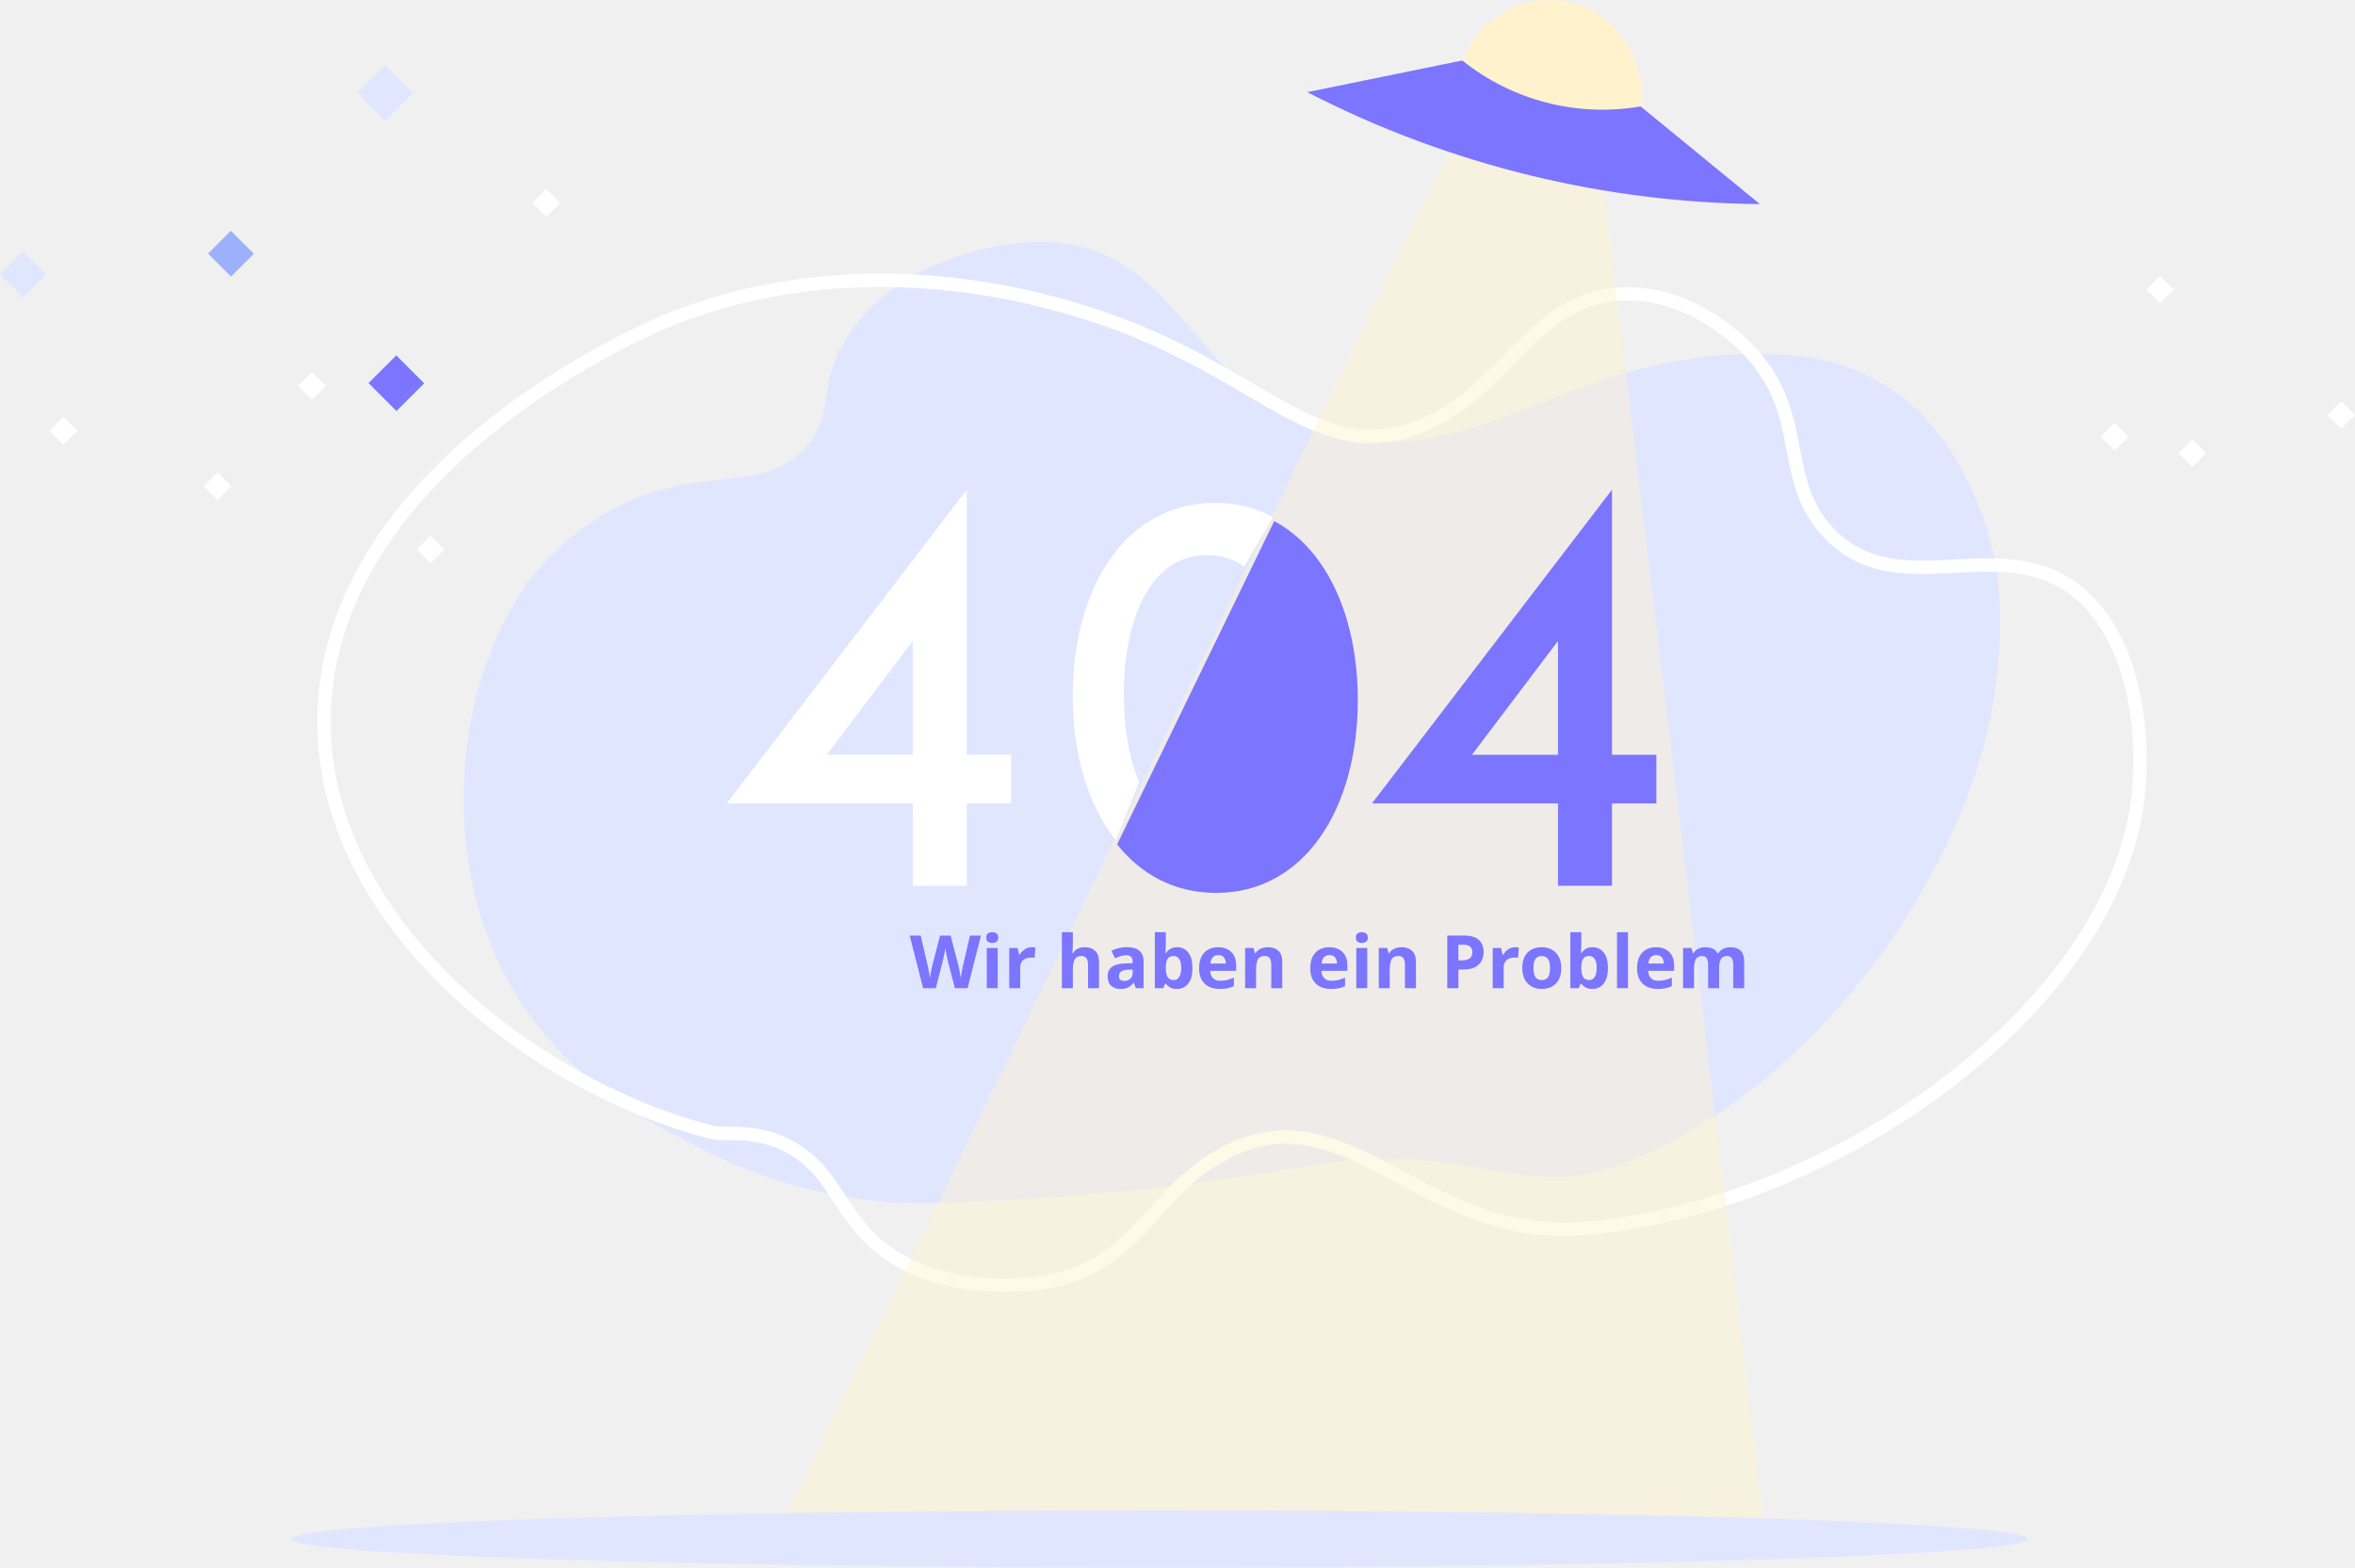
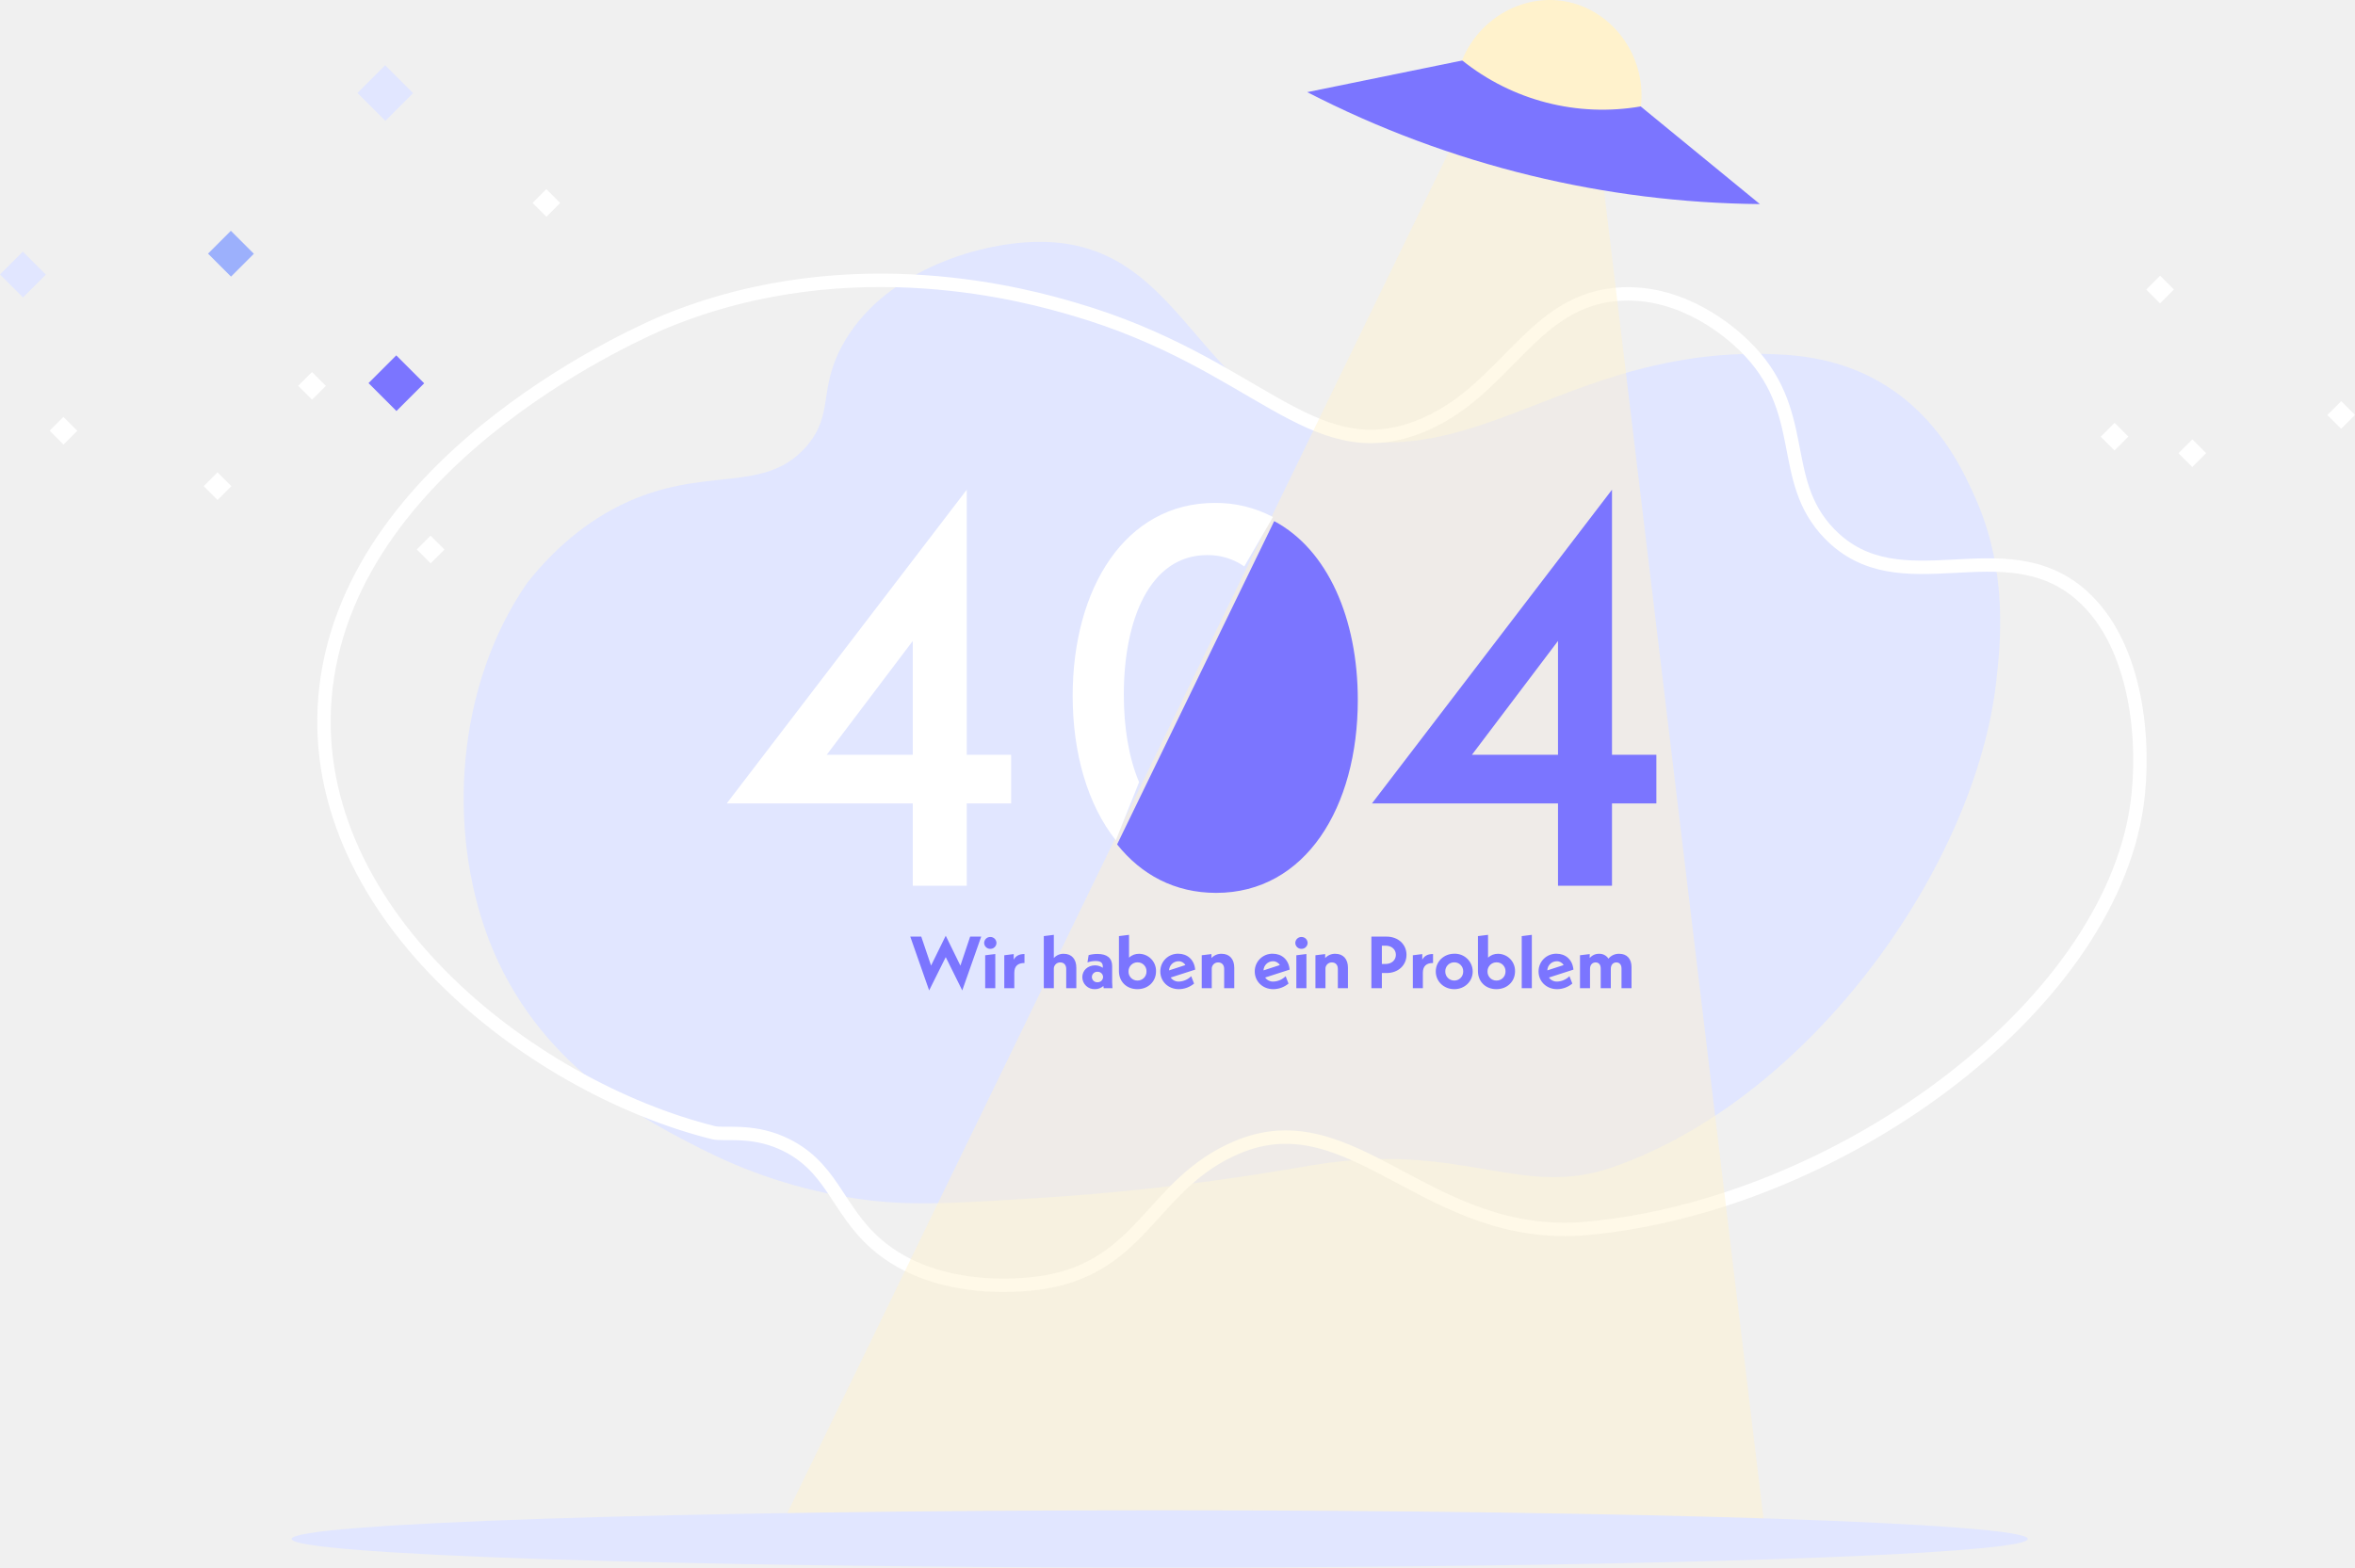
<svg xmlns="http://www.w3.org/2000/svg" width="1405.343" height="935.707" viewBox="0 0 1405.343 935.707">
  <g id="Gruppe_3029" data-name="Gruppe 3029" transform="translate(-234.957 -197.275)">
    <g id="Gruppe_2062" data-name="Gruppe 2062" transform="translate(116.293 96.75)">
      <path id="Pfad_4411" data-name="Pfad 4411" d="M1805.908,704.544c29.067,20.645,41.794,49.969,47.461,62.474,20.167,44.509,15.339,88.137,12.923,109.969-12.158,109.856-110.019,248.963-228.958,290.417-55.352,19.292-89.588-15.995-179.321-1.175-12.193,2.014-44.326,7.894-90.179,13.123-31.528,3.6-55.729,5.307-67.325,6.054-53.208,3.423-79.811,5.135-108.358,1.568a301.374,301.374,0,0,1-95.81-29.087c-36.205-18.181-100.8-50.615-129.793-126.694-24.953-65.465-19.358-151.284,22.923-212.451,11.422-14.469,29.645-33.652,55.99-46.6,49.5-24.324,85.2-5.762,110.663-34.957,16.726-19.178,6.891-33.577,21.514-60.38,23.489-43.054,78.972-61.091,115.88-61.746,90.2-1.6,93.281,100.192,185.6,117.451,82.5,15.423,138.458-54.943,254.565-50.405C1751.712,682.813,1779.292,685.641,1805.908,704.544Z" transform="translate(-556.309 -370.151)" fill="#e1e6ff" />
      <path id="Pfad_4412" data-name="Pfad 4412" d="M1630.523,826.751c42.3,43.655,104.1-3.989,150.322,36.632,34.21,30.068,38.3,89.53,33.172,125.449-17.473,122.436-180.228,239.165-328.25,252.59-94.906,8.608-139.362-77.592-208.6-48.443-50.846,21.405-55.7,70.561-114.962,80.533-6.506,1.095-63.366,9.864-100.687-22.974-23.854-20.988-26.139-47.019-56.6-60.315-18.08-7.89-34.441-4.474-40.205-5.906C854.781,1157.008,717.7,1050.339,733.39,918.224c16.553-139.342,191.994-213.866,202.824-218.3,111.685-45.72,218.256-14.6,243.721-7.167,108.888,31.793,140.938,94.792,204.818,70.5,53.073-20.181,67.509-77.569,122.521-79.614,36.383-1.352,63.769,22.5,72.274,30.748C1619.811,753.454,1598.913,794.125,1630.523,826.751Z" transform="translate(-420.16 -407.655)" fill="none" stroke="#fff" stroke-miterlimit="10" stroke-width="8" />
      <path id="Pfad_4143" data-name="Pfad 4143" d="M1532.087,499.446,1129.322,1328.44h586.569l-96.656-805.286Z" transform="translate(-544.386 -317.404)" fill="#fff2cc" opacity="0.46" />
      <path id="Pfad_4144" data-name="Pfad 4144" d="M1262.294,924.313h-26.477V973.44H1203.6V924.313H1092.58l143.236-187.259V895.283h26.477Zm-58.7-29.03V827.334l-51.36,67.949Z" transform="translate(-540.24 -344.216)" fill="#fff" />
      <path id="Pfad_4413" data-name="Pfad 4413" d="M518.028,0c286.1,0,518.028,7.655,518.028,17.1,0,7.648-152.169,14.124-361.821,16.306-49.445.515-101.848.791-156.207.791C231.929,34.194,0,26.539,0,17.1S231.929,0,518.028,0Z" transform="translate(292.697 1002.039)" fill="#e1e6ff" />
      <path id="Pfad_4145" data-name="Pfad 4145" d="M1432.112,758.186c31.914,17.032,49.886,58.13,49.886,106.748,0,64.121-31.262,115.162-84.537,115.162-24.761,0-44.755-10.9-59.1-28.942Zm-225.854,33.626q.222.52.514,1.113" transform="translate(-553.068 -346.601)" fill="#7b75ff" />
      <path id="Pfad_4146" data-name="Pfad 4146" d="M1696.313,924.313h-26.478V973.44h-32.22V924.313H1526.6l143.235-187.259V895.283h26.478Zm-58.7-29.03V827.334l-51.361,67.949Z" transform="translate(-589.215 -344.216)" fill="#7b75ff" />
      <path id="Pfad_4158" data-name="Pfad 4158" d="M1634,434.8l119.167,97.654a602.194,602.194,0,0,1-136.718-17.034,602.209,602.209,0,0,1-133.4-49.785Z" transform="translate(-584.301 -310.109)" fill="#7b75ff" />
      <path id="Pfad_4159" data-name="Pfad 4159" d="M1587.183,443.543c10.229-25.106,36.231-39.581,61.321-35.208,28.083,4.894,48.82,32.323,45.429,62.728a133.8,133.8,0,0,1-106.749-27.521Z" transform="translate(-596.051 -307.036)" fill="#fff2cc" />
      <path id="Pfad_4160" data-name="Pfad 4160" d="M1427.691,783.853a37.878,37.878,0,0,0-22.127-6.773c-34.453,0-49.765,38.919-49.765,83.262,0,19.394,2.929,37.751,9.109,52.268l-13.872,34.716c-16.706-21.014-25.754-51.725-25.754-86.221,0-64.121,31.263-115.163,84.857-115.163a72.7,72.7,0,0,1,34.652,8.416Z" transform="translate(-566.498 -345.219)" fill="#fff" />
      <g id="Brustkrebs_Monat" data-name="Brustkrebs Monat" transform="translate(661.516 646.402)" style="isolation: isolate">
-         <text id="Wir_haben_ein_Problem" data-name="Wir haben ein Problem" transform="translate(0 44)" fill="#7b75ff" font-size="44" font-family="NeueKabel-Bold, Neue Kabel" font-weight="700" style="isolation: isolate">
-           <tspan x="0" y="0">Wir haben ein Problem</tspan>
-         </text>
+         <path id="Pfad_5413" data-name="Pfad 5413" d="M42.68-30.8h-6.6L30.272-13.464,21.516-31.328,12.76-13.508,6.908-30.8H.352L11.616,1.32l9.9-19.888L31.372,1.32Zm5.412,7.3a3.6,3.6,0,0,0,3.7-3.52,3.608,3.608,0,0,0-3.7-3.564,3.6,3.6,0,0,0-3.652,3.564A3.589,3.589,0,0,0,48.092-23.5ZM45.056,0h6.028V-20.416l-6.028.748ZM62.084-17.028v-3.344l-5.632.7V0h5.984V-9.2c0-4.048,2.156-5.852,6.072-5.852v-5.368C65.34-20.416,63.272-19.272,62.084-17.028Zm29.876-3.52A7.633,7.633,0,0,0,86.02-18v-13.86l-5.984.748V0H86.02V-11.308A3.771,3.771,0,0,1,89.848-15.4c2.112,0,3.564,1.408,3.564,3.872V0H99.44V-12.276C99.44-17.336,96.668-20.548,91.96-20.548ZM121,0l-.176-3.608v-9.636c0-4.84-3.124-7.216-8.8-7.216a20.455,20.455,0,0,0-5.236.7l-.7,4.356a15.069,15.069,0,0,1,4.8-.836c3.256,0,4.356,1.144,4.356,3.344v.7a8.418,8.418,0,0,0-4.576-1.452c-4.444,0-7.656,3.08-7.656,7.084a7.21,7.21,0,0,0,7.48,7.128,7.517,7.517,0,0,0,5.1-1.892L115.764,0Zm-8.976-3.564a3.151,3.151,0,0,1-3.3-3.124,3.151,3.151,0,0,1,3.3-3.124,3.2,3.2,0,0,1,3.388,3.124A3.2,3.2,0,0,1,112.024-3.564Zm24.86-16.984A8.493,8.493,0,0,0,130.9-18.26v-13.6l-6.028.748v20.9c0,6.38,4.664,10.78,11,10.78C142.3.572,147-3.96,147-10.076A10.176,10.176,0,0,0,136.884-20.548Zm-.968,15.972a5.253,5.253,0,0,1-5.324-5.412A5.31,5.31,0,0,1,136-15.444a5.253,5.253,0,0,1,5.324,5.412A5.31,5.31,0,0,1,135.916-4.576Zm24.772.616a5.718,5.718,0,0,1-4.928-2.42l14.608-4.708c-.528-6.072-4.8-9.5-10.032-9.5a10.513,10.513,0,0,0-10.78,10.6c0,5.94,4.708,10.56,11.088,10.56a14.343,14.343,0,0,0,9.064-3.344l-1.716-4.4A10.928,10.928,0,0,1,160.688-3.96ZM160.38-16.1a4.606,4.606,0,0,1,4.136,2.288l-9.724,3.168A5.653,5.653,0,0,1,160.38-16.1Zm25.784-4.444A7.919,7.919,0,0,0,180.092-18v-2.376l-5.808.7V0h5.984V-11.308A3.747,3.747,0,0,1,184.1-15.4c2.112,0,3.564,1.408,3.564,3.872V0h6.028V-12.276C193.688-17.336,190.916-20.548,186.164-20.548ZM217.052-3.96a5.718,5.718,0,0,1-4.928-2.42l14.608-4.708c-.528-6.072-4.8-9.5-10.032-9.5a10.513,10.513,0,0,0-10.78,10.6c0,5.94,4.708,10.56,11.088,10.56a14.343,14.343,0,0,0,9.064-3.344l-1.716-4.4A10.928,10.928,0,0,1,217.052-3.96ZM216.744-16.1a4.606,4.606,0,0,1,4.136,2.288l-9.724,3.168A5.653,5.653,0,0,1,216.744-16.1ZM233.772-23.5a3.6,3.6,0,0,0,3.7-3.52,3.608,3.608,0,0,0-3.7-3.564,3.6,3.6,0,0,0-3.652,3.564A3.589,3.589,0,0,0,233.772-23.5ZM230.736,0h6.028V-20.416l-6.028.748Zm23.276-20.548A7.919,7.919,0,0,0,247.94-18v-2.376l-5.808.7V0h5.984V-11.308a3.747,3.747,0,0,1,3.828-4.092c2.112,0,3.564,1.408,3.564,3.872V0h6.028V-12.276C261.536-17.336,258.764-20.548,254.012-20.548ZM284.592-30.8h-9.064V0h6.248V-9.064h2.816c6.864,0,11.88-4.576,11.88-10.868S291.456-30.8,284.592-30.8Zm-.528,16.324h-2.288V-25.388h2.288c3.52,0,6.072,2.244,6.072,5.456C290.136-16.764,287.584-14.476,284.064-14.476Zm21.824-2.552v-3.344l-5.632.7V0h5.984V-9.2c0-4.048,2.156-5.852,6.072-5.852v-5.368C309.144-20.416,307.076-19.272,305.888-17.028Zm19.1,17.6c6.2,0,11-4.62,11-10.56a10.647,10.647,0,0,0-11-10.6c-6.2,0-11.044,4.62-11.044,10.6C313.94-4.048,318.78.572,324.984.572Zm0-5.148a5.327,5.327,0,0,1-5.368-5.456,5.29,5.29,0,0,1,5.368-5.412,5.253,5.253,0,0,1,5.324,5.412A5.29,5.29,0,0,1,324.984-4.576ZM351.12-20.548a8.493,8.493,0,0,0-5.984,2.288v-13.6l-6.028.748v20.9c0,6.38,4.664,10.78,11,10.78,6.424,0,11.132-4.532,11.132-10.648A10.176,10.176,0,0,0,351.12-20.548Zm-.968,15.972a5.253,5.253,0,0,1-5.324-5.412,5.31,5.31,0,0,1,5.412-5.456,5.253,5.253,0,0,1,5.324,5.412A5.31,5.31,0,0,1,350.152-4.576ZM365.244,0h6.028V-31.856l-6.028.748Zm21.164-3.96a5.718,5.718,0,0,1-4.928-2.42l14.608-4.708c-.528-6.072-4.8-9.5-10.032-9.5a10.513,10.513,0,0,0-10.78,10.6c0,5.94,4.708,10.56,11.088,10.56a14.343,14.343,0,0,0,9.064-3.344l-1.716-4.4A10.928,10.928,0,0,1,386.408-3.96ZM386.1-16.1a4.606,4.606,0,0,1,4.136,2.288l-9.724,3.168A5.653,5.653,0,0,1,386.1-16.1Zm37.356-4.444a7.989,7.989,0,0,0-6.468,2.9,6.294,6.294,0,0,0-5.588-2.9A6.968,6.968,0,0,0,405.812-18v-2.376l-5.808.7V0h5.984V-11.616c0-2.332,1.408-3.784,3.344-3.784,1.8,0,3.036,1.276,3.036,3.564V0H418.4V-11.616c0-2.332,1.364-3.784,3.3-3.784,1.8,0,3.08,1.276,3.08,3.564V0h5.984V-12.584C430.76-17.424,428.12-20.548,423.456-20.548Z" transform="translate(0 44)" fill="#7b75ff" />
      </g>
    </g>
    <g id="Gruppe_3027" data-name="Gruppe 3027" transform="translate(107.387 56.891)">
      <rect id="Rechteck_348-2" data-name="Rechteck 348-2" width="19.278" height="19.404" transform="translate(127.57 304.221) rotate(-45)" fill="#e1e6ff" />
      <rect id="Rechteck_349-2" data-name="Rechteck 349-2" width="19.278" height="19.404" transform="translate(251.703 291.779) rotate(-45)" fill="#9cb0fc" />
      <rect id="Rechteck_350-2" data-name="Rechteck 350-2" width="23.417" height="23.569" transform="translate(347.482 369.061) rotate(-45)" fill="#7b75ff" />
      <rect id="Rechteck_351-2" data-name="Rechteck 351-2" width="23.417" height="23.569" transform="translate(340.87 195.877) rotate(-45)" fill="#e1e6ff" />
      <rect id="Rechteck_351-2-2" data-name="Rechteck 351-2" width="11.634" height="11.71" transform="translate(157.191 397.479) rotate(-45)" fill="#fff" />
      <rect id="Rechteck_351-2-3" data-name="Rechteck 351-2" width="11.634" height="11.71" transform="translate(305.523 370.678) rotate(-45)" fill="#fff" />
      <rect id="Rechteck_351-2-4" data-name="Rechteck 351-2" width="11.634" height="11.71" transform="translate(249.127 430.559) rotate(-45)" fill="#fff" />
      <rect id="Rechteck_351-2-5" data-name="Rechteck 351-2" width="11.634" height="11.71" transform="translate(376.289 468.363) rotate(-45)" fill="#fff" />
      <rect id="Rechteck_351-2-6" data-name="Rechteck 351-2" width="11.634" height="11.71" transform="translate(445.357 261.494) rotate(-45)" fill="#fff" />
    </g>
    <g id="Gruppe_3028" data-name="Gruppe 3028" transform="translate(-73 -47)">
      <rect id="Rechteck_351-2-7" data-name="Rechteck 351-2" width="11.71" height="11.634" transform="translate(1607.959 514.814) rotate(-45)" fill="#fff" />
      <rect id="Rechteck_351-2-8" data-name="Rechteck 351-2" width="11.71" height="11.634" transform="translate(1561.561 504.934) rotate(-45)" fill="#fff" />
      <rect id="Rechteck_351-2-9" data-name="Rechteck 351-2" width="11.71" height="11.634" transform="translate(1588.723 417.129) rotate(-45)" fill="#fff" />
      <rect id="Rechteck_351-2-10" data-name="Rechteck 351-2" width="11.71" height="11.634" transform="translate(1696.793 491.998) rotate(-45)" fill="#fff" />
    </g>
  </g>
</svg>
